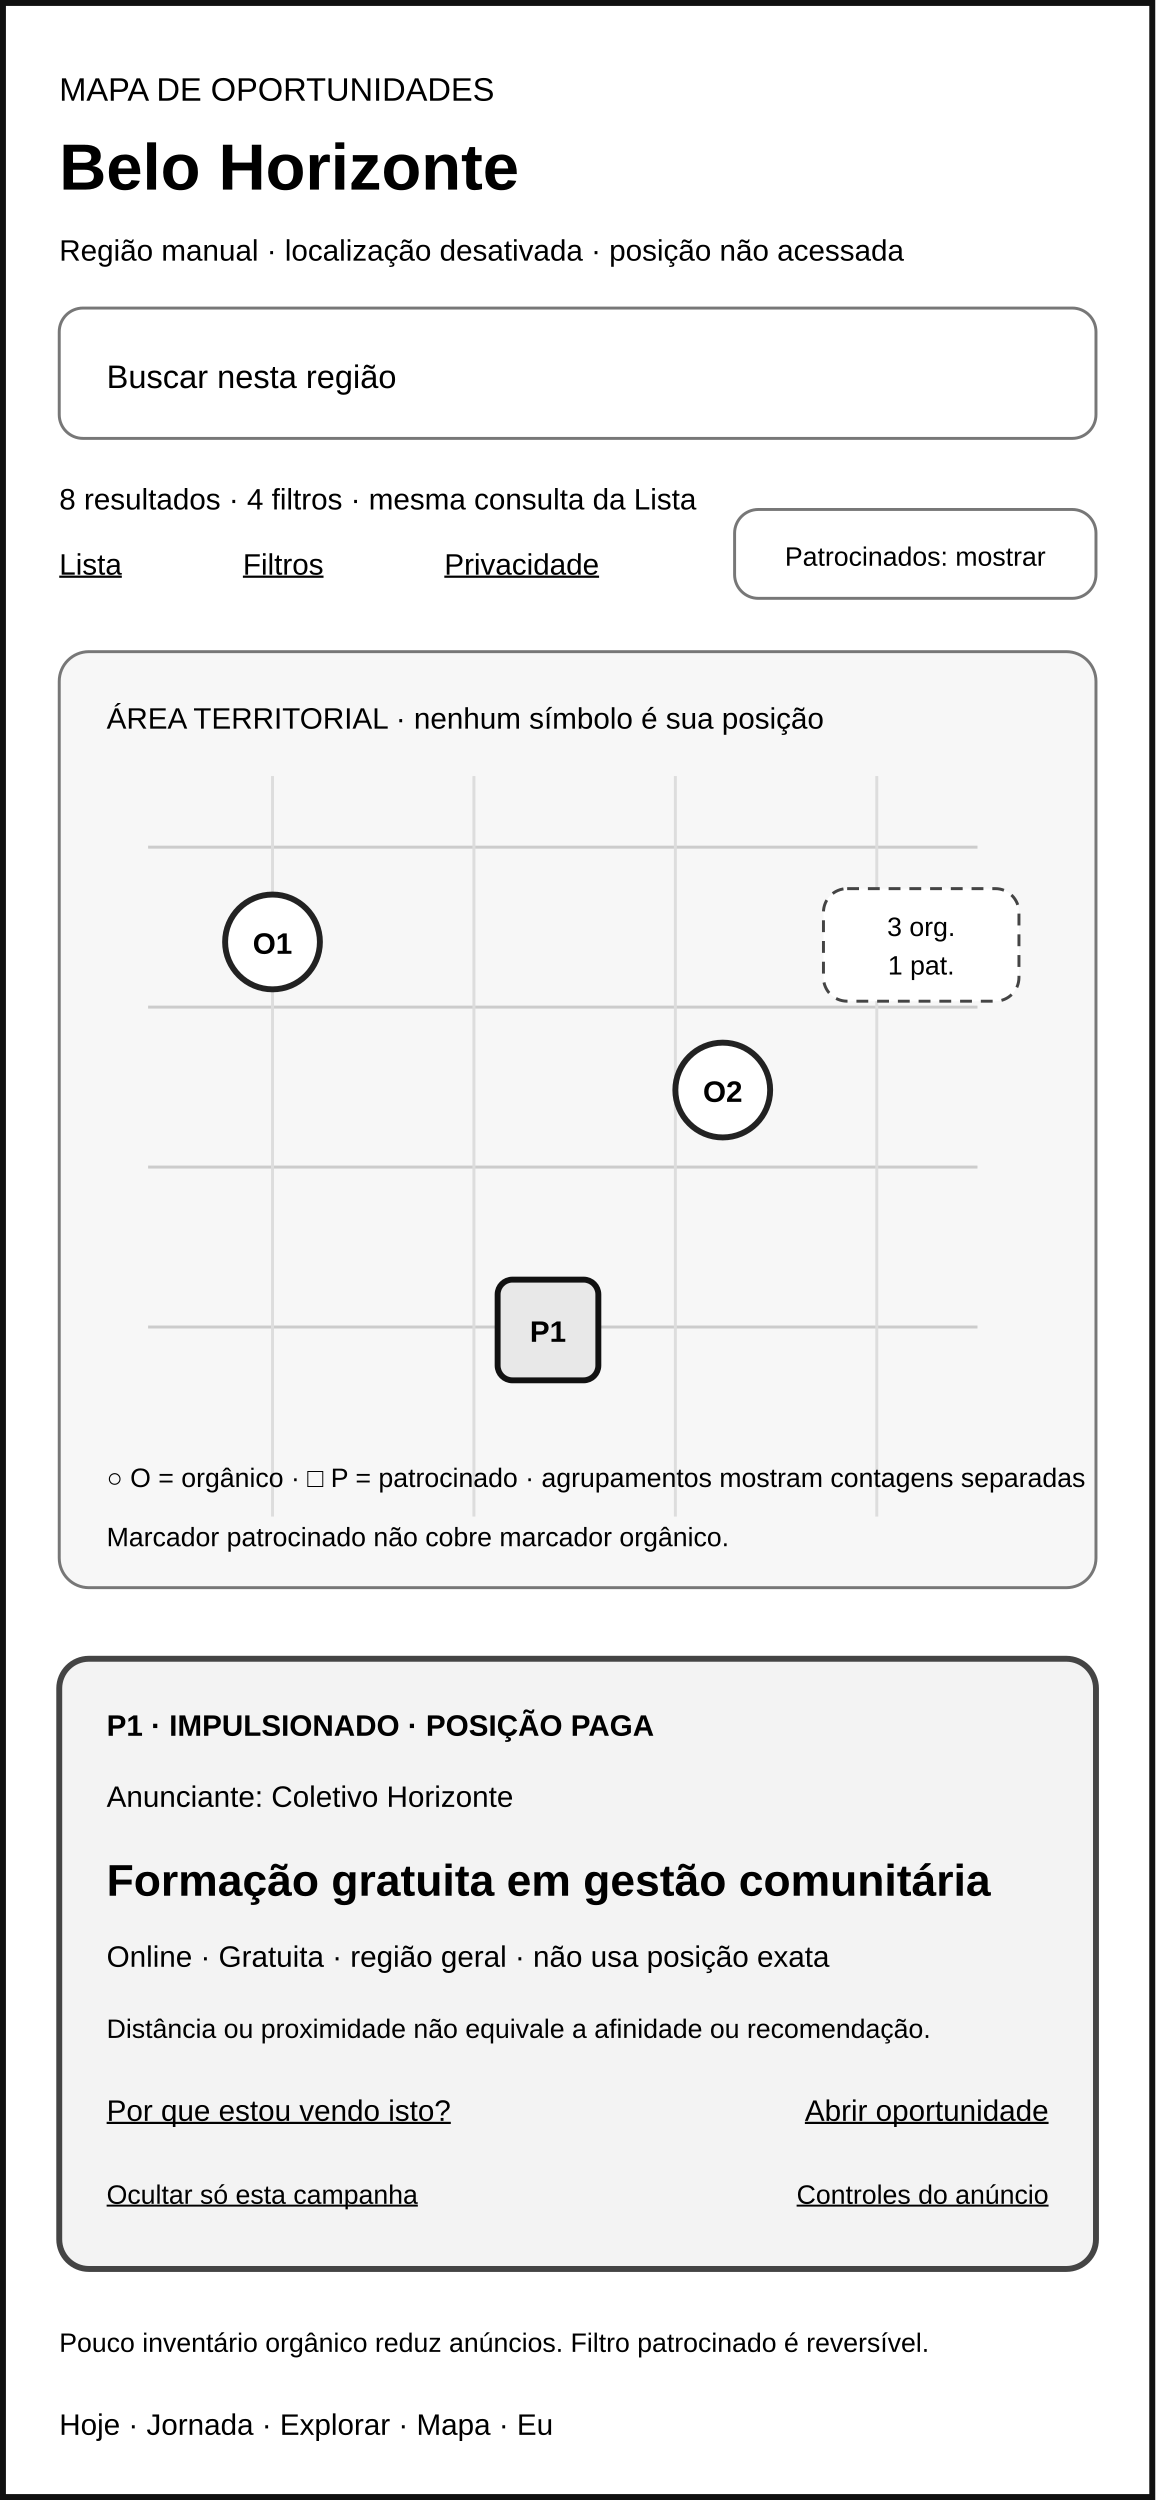
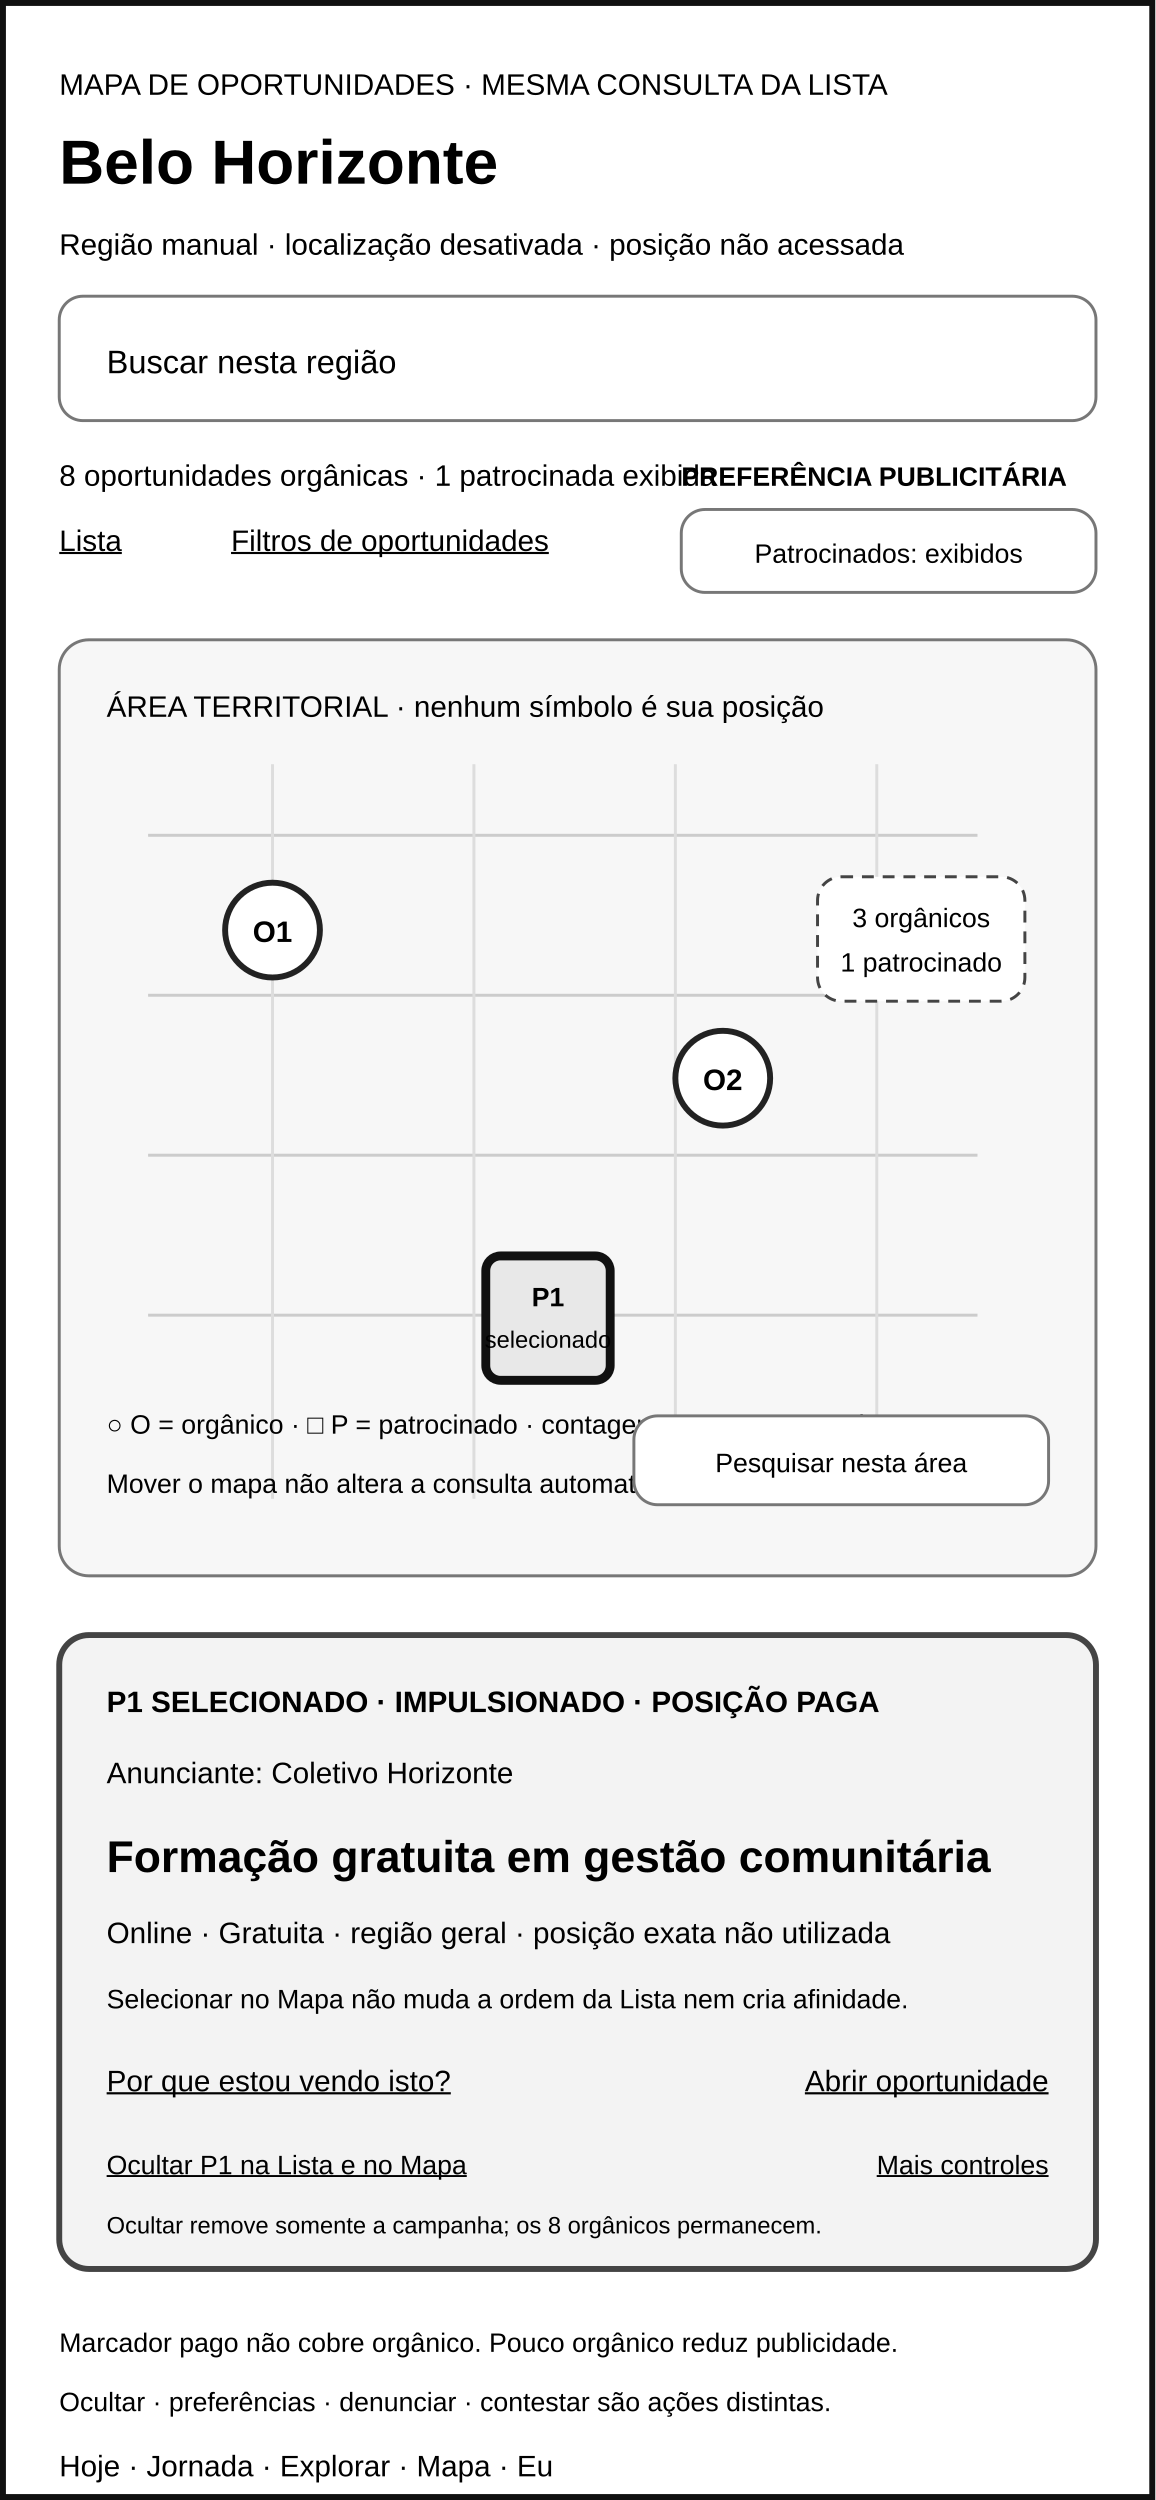
<svg xmlns="http://www.w3.org/2000/svg" width="390" height="844" viewBox="0 0 390 844" role="img" aria-labelledby="title desc">
  <rect width="390" height="844" fill="#ffffff" />
  <rect x="1" y="1" width="388" height="842" fill="none" stroke="#111111" stroke-width="2" />
-   <text x="20" y="34" font-family="Arial, sans-serif" font-size="11">MAPA DE OPORTUNIDADES</text>
-   <text x="20" y="64" font-family="Arial, sans-serif" font-size="22" font-weight="700">Belo Horizonte</text>
-   <text x="20" y="88" font-family="Arial, sans-serif" font-size="10">Região manual · localização desativada · posição não acessada</text>
-   <rect x="20" y="104" width="350" height="44" rx="8" fill="#ffffff" stroke="#777777" />
-   <text x="36" y="131" font-family="Arial, sans-serif" font-size="11">Buscar nesta região</text>
-   <text x="20" y="172" font-family="Arial, sans-serif" font-size="10">8 resultados · 4 filtros · mesma consulta da Lista</text>
-   <text x="20" y="194" font-family="Arial, sans-serif" font-size="10" text-decoration="underline">Lista</text>
-   <text x="82" y="194" font-family="Arial, sans-serif" font-size="10" text-decoration="underline">Filtros</text>
-   <text x="150" y="194" font-family="Arial, sans-serif" font-size="10" text-decoration="underline">Privacidade</text>
-   <rect x="248" y="172" width="122" height="30" rx="8" fill="#ffffff" stroke="#777777" />
-   <text x="309" y="191" text-anchor="middle" font-family="Arial, sans-serif" font-size="9">Patrocinados: mostrar</text>
-   <rect x="20" y="220" width="350" height="316" rx="10" fill="#f7f7f7" stroke="#777777" />
-   <text x="36" y="246" font-family="Arial, sans-serif" font-size="10">ÁREA TERRITORIAL · nenhum símbolo é sua posição</text>
-   <path d="M50 286 L330 286 M50 340 L330 340 M50 394 L330 394 M50 448 L330 448" stroke="#cccccc" />
-   <path d="M92 262 L92 512 M160 262 L160 512 M228 262 L228 512 M296 262 L296 512" stroke="#dddddd" />
-   <circle cx="92" cy="318" r="16" fill="#ffffff" stroke="#222222" stroke-width="2" />
-   <text x="92" y="322" text-anchor="middle" font-family="Arial, sans-serif" font-size="10" font-weight="700">O1</text>
-   <circle cx="244" cy="368" r="16" fill="#ffffff" stroke="#222222" stroke-width="2" />
-   <text x="244" y="372" text-anchor="middle" font-family="Arial, sans-serif" font-size="10" font-weight="700">O2</text>
-   <rect x="168" y="432" width="34" height="34" rx="5" fill="#e8e8e8" stroke="#111111" stroke-width="2" />
-   <text x="185" y="453" text-anchor="middle" font-family="Arial, sans-serif" font-size="10" font-weight="700">P1</text>
-   <rect x="278" y="300" width="66" height="38" rx="8" fill="#ffffff" stroke="#444444" stroke-dasharray="4 3" />
-   <text x="311" y="316" text-anchor="middle" font-family="Arial, sans-serif" font-size="9">3 org.</text>
-   <text x="311" y="329" text-anchor="middle" font-family="Arial, sans-serif" font-size="9">1 pat.</text>
-   <text x="36" y="502" font-family="Arial, sans-serif" font-size="9">○ O = orgânico · □ P = patrocinado · agrupamentos mostram contagens separadas</text>
-   <text x="36" y="522" font-family="Arial, sans-serif" font-size="9">Marcador patrocinado não cobre marcador orgânico.</text>
-   <rect x="20" y="560" width="350" height="206" rx="10" fill="#f3f3f3" stroke="#444444" stroke-width="2" />
-   <text x="36" y="586" font-family="Arial, sans-serif" font-size="10" font-weight="700">P1 · IMPULSIONADO · POSIÇÃO PAGA</text>
-   <text x="36" y="610" font-family="Arial, sans-serif" font-size="10">Anunciante: Coletivo Horizonte</text>
-   <text x="36" y="640" font-family="Arial, sans-serif" font-size="15" font-weight="700">Formação gratuita em gestão comunitária</text>
-   <text x="36" y="664" font-family="Arial, sans-serif" font-size="10">Online · Gratuita · região geral · não usa posição exata</text>
-   <text x="36" y="688" font-family="Arial, sans-serif" font-size="9">Distância ou proximidade não equivale a afinidade ou recomendação.</text>
-   <text x="36" y="716" font-family="Arial, sans-serif" font-size="10" text-decoration="underline">Por que estou vendo isto?</text>
-   <text x="354" y="716" text-anchor="end" font-family="Arial, sans-serif" font-size="10" text-decoration="underline">Abrir oportunidade</text>
-   <text x="36" y="744" font-family="Arial, sans-serif" font-size="9" text-decoration="underline">Ocultar só esta campanha</text>
-   <text x="354" y="744" text-anchor="end" font-family="Arial, sans-serif" font-size="9" text-decoration="underline">Controles do anúncio</text>
-   <text x="20" y="794" font-family="Arial, sans-serif" font-size="9">Pouco inventário orgânico reduz anúncios. Filtro patrocinado é reversível.</text>
-   <text x="20" y="822" font-family="Arial, sans-serif" font-size="10">Hoje · Jornada · Explorar · Mapa · Eu</text>
+   <text x="20" y="32" font-family="Arial, sans-serif" font-size="10">MAPA DE OPORTUNIDADES · MESMA CONSULTA DA LISTA</text>
+   <text x="20" y="62" font-family="Arial, sans-serif" font-size="21" font-weight="700">Belo Horizonte</text>
+   <text x="20" y="86" font-family="Arial, sans-serif" font-size="10">Região manual · localização desativada · posição não acessada</text>
+   <rect x="20" y="100" width="350" height="42" rx="8" fill="#ffffff" stroke="#777777" />
+   <text x="36" y="126" font-family="Arial, sans-serif" font-size="11">Buscar nesta região</text>
+   <text x="20" y="164" font-family="Arial, sans-serif" font-size="10">8 oportunidades orgânicas · 1 patrocinada exibida</text>
+   <text x="20" y="186" font-family="Arial, sans-serif" font-size="10" text-decoration="underline">Lista</text>
+   <text x="78" y="186" font-family="Arial, sans-serif" font-size="10" text-decoration="underline">Filtros de oportunidades</text>
+   <text x="230" y="164" font-family="Arial, sans-serif" font-size="9" font-weight="700">PREFERÊNCIA PUBLICITÁRIA</text>
+   <rect x="230" y="172" width="140" height="28" rx="8" fill="#ffffff" stroke="#777777" />
+   <text x="300" y="190" text-anchor="middle" font-family="Arial, sans-serif" font-size="9">Patrocinados: exibidos</text>
+   <rect x="20" y="216" width="350" height="316" rx="10" fill="#f7f7f7" stroke="#777777" />
+   <text x="36" y="242" font-family="Arial, sans-serif" font-size="10">ÁREA TERRITORIAL · nenhum símbolo é sua posição</text>
+   <path d="M50 282 L330 282 M50 336 L330 336 M50 390 L330 390 M50 444 L330 444" stroke="#cccccc" />
+   <path d="M92 258 L92 506 M160 258 L160 506 M228 258 L228 506 M296 258 L296 506" stroke="#dddddd" />
+   <circle cx="92" cy="314" r="16" fill="#ffffff" stroke="#222222" stroke-width="2" />
+   <text x="92" y="318" text-anchor="middle" font-family="Arial, sans-serif" font-size="10" font-weight="700">O1</text>
+   <circle cx="244" cy="364" r="16" fill="#ffffff" stroke="#222222" stroke-width="2" />
+   <text x="244" y="368" text-anchor="middle" font-family="Arial, sans-serif" font-size="10" font-weight="700">O2</text>
+   <rect x="164" y="424" width="42" height="42" rx="5" fill="#e8e8e8" stroke="#111111" stroke-width="3" />
+   <text x="185" y="441" text-anchor="middle" font-family="Arial, sans-serif" font-size="9" font-weight="700">P1</text>
+   <text x="185" y="455" text-anchor="middle" font-family="Arial, sans-serif" font-size="8">selecionado</text>
+   <rect x="276" y="296" width="70" height="42" rx="8" fill="#ffffff" stroke="#444444" stroke-dasharray="4 3" />
+   <text x="311" y="313" text-anchor="middle" font-family="Arial, sans-serif" font-size="9">3 orgânicos</text>
+   <text x="311" y="328" text-anchor="middle" font-family="Arial, sans-serif" font-size="9">1 patrocinado</text>
+   <text x="36" y="484" font-family="Arial, sans-serif" font-size="9">○ O = orgânico · □ P = patrocinado · contagens sempre separadas</text>
+   <text x="36" y="504" font-family="Arial, sans-serif" font-size="9">Mover o mapa não altera a consulta automaticamente.</text>
+   <rect x="214" y="478" width="140" height="30" rx="8" fill="#ffffff" stroke="#777777" />
+   <text x="284" y="497" text-anchor="middle" font-family="Arial, sans-serif" font-size="9">Pesquisar nesta área</text>
+   <rect x="20" y="552" width="350" height="214" rx="10" fill="#f3f3f3" stroke="#444444" stroke-width="2" />
+   <text x="36" y="578" font-family="Arial, sans-serif" font-size="10" font-weight="700">P1 SELECIONADO · IMPULSIONADO · POSIÇÃO PAGA</text>
+   <text x="36" y="602" font-family="Arial, sans-serif" font-size="10">Anunciante: Coletivo Horizonte</text>
+   <text x="36" y="632" font-family="Arial, sans-serif" font-size="15" font-weight="700">Formação gratuita em gestão comunitária</text>
+   <text x="36" y="656" font-family="Arial, sans-serif" font-size="10">Online · Gratuita · região geral · posição exata não utilizada</text>
+   <text x="36" y="678" font-family="Arial, sans-serif" font-size="9">Selecionar no Mapa não muda a ordem da Lista nem cria afinidade.</text>
+   <text x="36" y="706" font-family="Arial, sans-serif" font-size="10" text-decoration="underline">Por que estou vendo isto?</text>
+   <text x="354" y="706" text-anchor="end" font-family="Arial, sans-serif" font-size="10" text-decoration="underline">Abrir oportunidade</text>
+   <text x="36" y="734" font-family="Arial, sans-serif" font-size="9" text-decoration="underline">Ocultar P1 na Lista e no Mapa</text>
+   <text x="354" y="734" text-anchor="end" font-family="Arial, sans-serif" font-size="9" text-decoration="underline">Mais controles</text>
+   <text x="36" y="754" font-family="Arial, sans-serif" font-size="8">Ocultar remove somente a campanha; os 8 orgânicos permanecem.</text>
+   <text x="20" y="794" font-family="Arial, sans-serif" font-size="9">Marcador pago não cobre orgânico. Pouco orgânico reduz publicidade.</text>
+   <text x="20" y="814" font-family="Arial, sans-serif" font-size="9">Ocultar · preferências · denunciar · contestar são ações distintas.</text>
+   <text x="20" y="836" font-family="Arial, sans-serif" font-size="10">Hoje · Jornada · Explorar · Mapa · Eu</text>
</svg>
